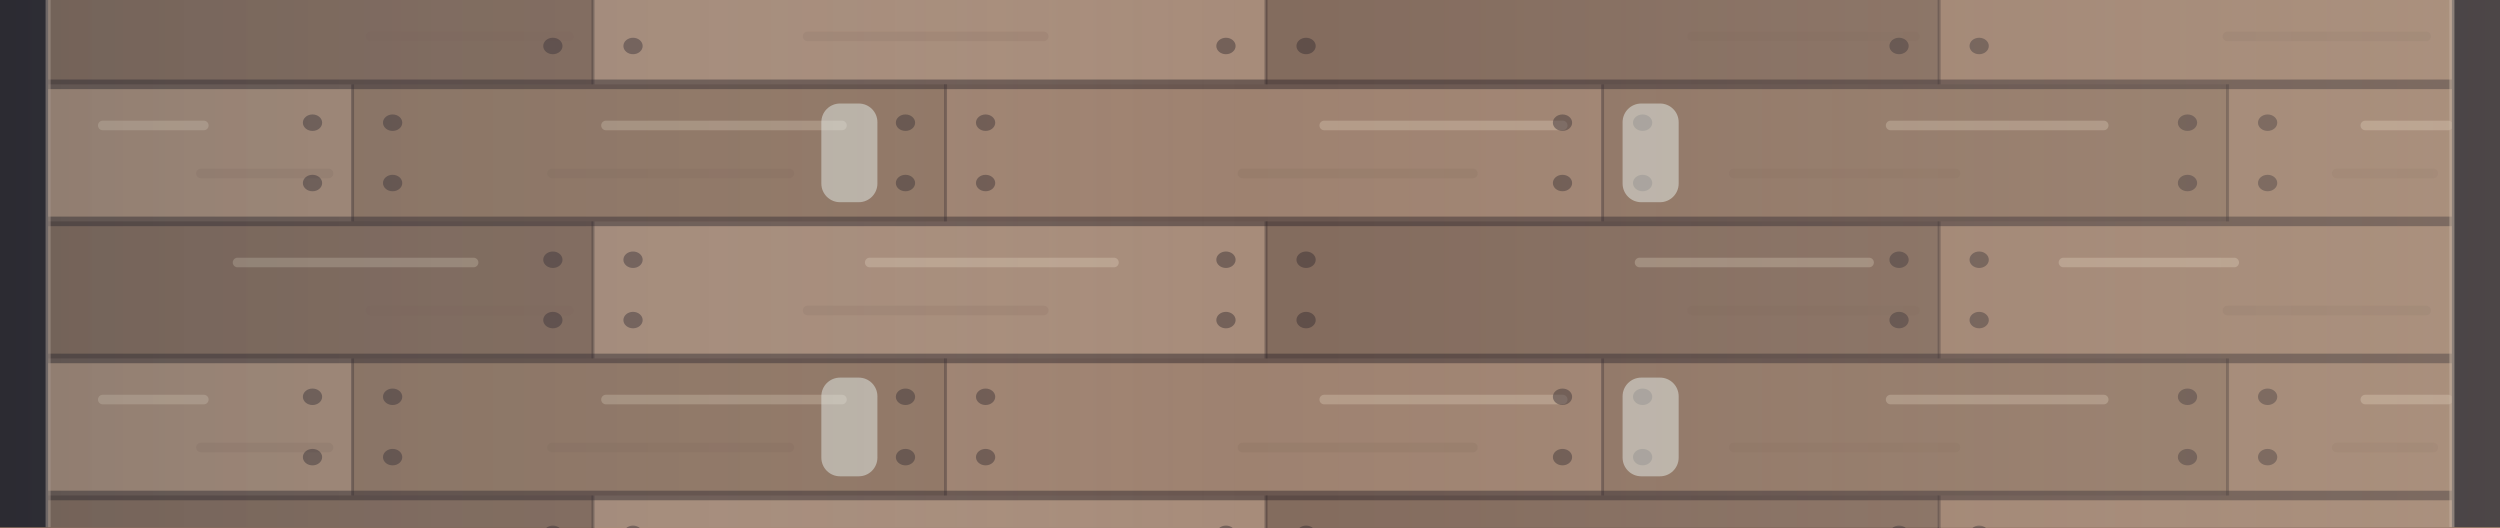
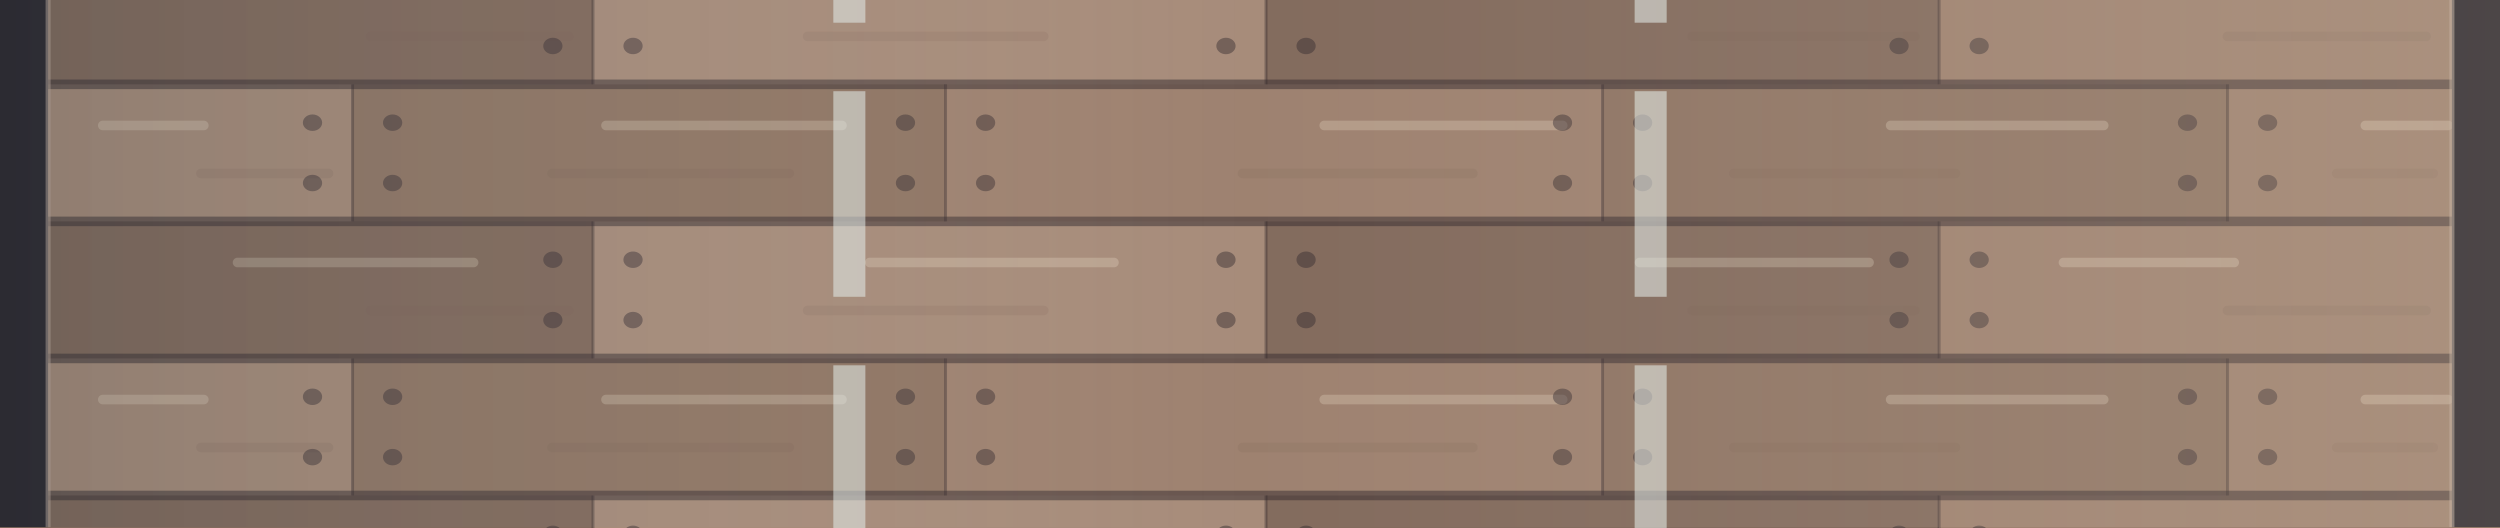
<svg xmlns="http://www.w3.org/2000/svg" width="498" height="105" viewBox="0 0 498 105">
  <rect width="498" height="105" fill="#8E7362" />
  <rect x="0" y="-37.8" width="70.23" height="27.9" fill="#a58a78" />
  <rect x="70.23" y="-37.8" width="118.12" height="27.9" fill="#907664" />
  <rect x="188.35" y="-37.8" width="130.88" height="27.9" fill="#9e8270" />
  <rect x="319.23" y="-37.8" width="124.5" height="27.9" fill="#8f7564" />
  <rect x="443.73" y="-37.8" width="54.27" height="27.9" fill="#9c806e" />
  <rect x="0" y="-10.5" width="118.12" height="27.9" fill="#826a5c" />
  <rect x="118.12" y="-10.5" width="134.07" height="27.9" fill="#a78c7a" />
  <rect x="252.19" y="-10.5" width="134.08" height="27.9" fill="#836b5d" />
  <rect x="386.27" y="-10.5" width="111.73" height="27.9" fill="#9d816f" />
  <rect x="0" y="16.8" width="70.23" height="27.9" fill="#a58a78" />
  <rect x="70.23" y="16.8" width="118.12" height="27.9" fill="#907664" />
  <rect x="188.35" y="16.8" width="130.88" height="27.9" fill="#9e8270" />
  <rect x="319.23" y="16.8" width="124.5" height="27.9" fill="#8f7564" />
  <rect x="443.73" y="16.8" width="54.27" height="27.9" fill="#9c806e" />
  <rect x="0" y="44.1" width="118.12" height="27.9" fill="#826a5c" />
  <rect x="118.12" y="44.1" width="134.07" height="27.9" fill="#a78c7a" />
  <rect x="252.19" y="44.1" width="134.08" height="27.9" fill="#836b5d" />
  <rect x="386.27" y="44.1" width="111.73" height="27.9" fill="#9d816f" />
  <rect x="0" y="71.4" width="70.23" height="27.9" fill="#a58a78" />
  <rect x="70.23" y="71.4" width="118.12" height="27.9" fill="#907664" />
  <rect x="188.35" y="71.4" width="130.88" height="27.9" fill="#9e8270" />
  <rect x="319.23" y="71.4" width="124.5" height="27.9" fill="#8f7564" />
  <rect x="443.73" y="71.4" width="54.27" height="27.9" fill="#9c806e" />
  <rect x="0" y="98.7" width="118.12" height="27.9" fill="#826a5c" />
  <rect x="118.12" y="98.7" width="134.07" height="27.9" fill="#a78c7a" />
  <rect x="252.19" y="98.7" width="134.08" height="27.9" fill="#836b5d" />
  <rect x="386.27" y="98.7" width="111.73" height="27.9" fill="#9d816f" />
  <rect x="0" y="126" width="70.23" height="27.9" fill="#a58a78" />
  <rect x="70.23" y="126" width="118.12" height="27.9" fill="#907664" />
  <rect x="188.35" y="126" width="130.88" height="27.9" fill="#9e8270" />
  <rect x="319.23" y="126" width="124.5" height="27.9" fill="#8f7564" />
  <rect x="443.73" y="126" width="54.27" height="27.9" fill="#9c806e" />
  <rect x="0" y="153.3" width="118.12" height="27.9" fill="#826a5c" />
  <rect x="118.12" y="153.3" width="134.07" height="27.9" fill="#a78c7a" />
  <rect x="252.19" y="153.3" width="134.08" height="27.9" fill="#836b5d" />
  <rect x="386.27" y="153.3" width="111.73" height="27.9" fill="#9d816f" />
  <path d="M20.47 -29.61H40.6" stroke="#FFF6DE" stroke-opacity="0.22" stroke-width="1.91" stroke-linecap="round" />
  <path d="M40.03 -20.05H65.44" stroke="#786255" stroke-opacity="0.16" stroke-width="1.91" stroke-linecap="round" />
  <path d="M120.71 -29.61H167.72" stroke="#FFF6DE" stroke-opacity="0.22" stroke-width="1.91" stroke-linecap="round" />
  <path d="M109.94 -20.05H157.25" stroke="#786255" stroke-opacity="0.16" stroke-width="1.91" stroke-linecap="round" />
  <path d="M263.79 -29.61H311.29" stroke="#FFF6DE" stroke-opacity="0.22" stroke-width="1.91" stroke-linecap="round" />
  <path d="M247.49 -20.05H293.4" stroke="#786255" stroke-opacity="0.16" stroke-width="1.91" stroke-linecap="round" />
  <path d="M376.61 -29.61H419.06" stroke="#FFF6DE" stroke-opacity="0.22" stroke-width="1.91" stroke-linecap="round" />
  <path d="M345.37 -20.05H389.53" stroke="#786255" stroke-opacity="0.16" stroke-width="1.91" stroke-linecap="round" />
  <path d="M471.17 -29.61H487.69" stroke="#FFF6DE" stroke-opacity="0.22" stroke-width="1.91" stroke-linecap="round" />
  <path d="M465.47 -20.05H484.7" stroke="#786255" stroke-opacity="0.16" stroke-width="1.91" stroke-linecap="round" />
  <path d="M47.32 -2.31H94.34" stroke="#FFF6DE" stroke-opacity="0.22" stroke-width="1.91" stroke-linecap="round" />
  <path d="M73.77 7.25H113.33" stroke="#786255" stroke-opacity="0.16" stroke-width="1.91" stroke-linecap="round" />
  <path d="M173.25 -2.31H221.9" stroke="#FFF6DE" stroke-opacity="0.22" stroke-width="1.91" stroke-linecap="round" />
  <path d="M160.87 7.25H207.9" stroke="#786255" stroke-opacity="0.16" stroke-width="1.91" stroke-linecap="round" />
  <path d="M326.6 -2.31H372.32" stroke="#FFF6DE" stroke-opacity="0.22" stroke-width="1.91" stroke-linecap="round" />
  <path d="M337.03 7.25H381.48" stroke="#786255" stroke-opacity="0.16" stroke-width="1.91" stroke-linecap="round" />
  <path d="M411.04 -2.31H445.06" stroke="#FFF6DE" stroke-opacity="0.22" stroke-width="1.91" stroke-linecap="round" />
  <path d="M443.7 7.25H483.29" stroke="#786255" stroke-opacity="0.16" stroke-width="1.91" stroke-linecap="round" />
  <path d="M20.47 24.99H40.6" stroke="#FFF6DE" stroke-opacity="0.22" stroke-width="1.91" stroke-linecap="round" />
  <path d="M40.03 34.55H65.44" stroke="#786255" stroke-opacity="0.16" stroke-width="1.91" stroke-linecap="round" />
  <path d="M120.71 24.99H167.72" stroke="#FFF6DE" stroke-opacity="0.22" stroke-width="1.91" stroke-linecap="round" />
  <path d="M109.94 34.55H157.25" stroke="#786255" stroke-opacity="0.16" stroke-width="1.91" stroke-linecap="round" />
  <path d="M263.79 24.99H311.29" stroke="#FFF6DE" stroke-opacity="0.22" stroke-width="1.91" stroke-linecap="round" />
  <path d="M247.49 34.55H293.4" stroke="#786255" stroke-opacity="0.16" stroke-width="1.91" stroke-linecap="round" />
  <path d="M376.61 24.99H419.06" stroke="#FFF6DE" stroke-opacity="0.22" stroke-width="1.91" stroke-linecap="round" />
  <path d="M345.37 34.55H389.53" stroke="#786255" stroke-opacity="0.16" stroke-width="1.91" stroke-linecap="round" />
  <path d="M471.17 24.99H487.69" stroke="#FFF6DE" stroke-opacity="0.22" stroke-width="1.91" stroke-linecap="round" />
  <path d="M465.47 34.55H484.7" stroke="#786255" stroke-opacity="0.16" stroke-width="1.91" stroke-linecap="round" />
  <path d="M47.32 52.29H94.34" stroke="#FFF6DE" stroke-opacity="0.22" stroke-width="1.91" stroke-linecap="round" />
  <path d="M73.77 61.85H113.33" stroke="#786255" stroke-opacity="0.16" stroke-width="1.91" stroke-linecap="round" />
  <path d="M173.25 52.29H221.9" stroke="#FFF6DE" stroke-opacity="0.22" stroke-width="1.91" stroke-linecap="round" />
  <path d="M160.87 61.85H207.9" stroke="#786255" stroke-opacity="0.16" stroke-width="1.91" stroke-linecap="round" />
  <path d="M326.6 52.29H372.32" stroke="#FFF6DE" stroke-opacity="0.22" stroke-width="1.91" stroke-linecap="round" />
  <path d="M337.03 61.85H381.48" stroke="#786255" stroke-opacity="0.16" stroke-width="1.91" stroke-linecap="round" />
  <path d="M411.04 52.29H445.06" stroke="#FFF6DE" stroke-opacity="0.22" stroke-width="1.91" stroke-linecap="round" />
  <path d="M443.7 61.85H483.29" stroke="#786255" stroke-opacity="0.16" stroke-width="1.91" stroke-linecap="round" />
  <path d="M20.47 79.59H40.6" stroke="#FFF6DE" stroke-opacity="0.22" stroke-width="1.91" stroke-linecap="round" />
  <path d="M40.03 89.14H65.44" stroke="#786255" stroke-opacity="0.16" stroke-width="1.91" stroke-linecap="round" />
  <path d="M120.71 79.59H167.72" stroke="#FFF6DE" stroke-opacity="0.22" stroke-width="1.91" stroke-linecap="round" />
  <path d="M109.94 89.14H157.25" stroke="#786255" stroke-opacity="0.16" stroke-width="1.91" stroke-linecap="round" />
  <path d="M263.79 79.59H311.29" stroke="#FFF6DE" stroke-opacity="0.22" stroke-width="1.91" stroke-linecap="round" />
  <path d="M247.49 89.14H293.4" stroke="#786255" stroke-opacity="0.16" stroke-width="1.91" stroke-linecap="round" />
  <path d="M376.61 79.59H419.06" stroke="#FFF6DE" stroke-opacity="0.22" stroke-width="1.91" stroke-linecap="round" />
  <path d="M345.37 89.14H389.53" stroke="#786255" stroke-opacity="0.16" stroke-width="1.91" stroke-linecap="round" />
  <path d="M471.17 79.59H487.69" stroke="#FFF6DE" stroke-opacity="0.22" stroke-width="1.91" stroke-linecap="round" />
  <path d="M465.47 89.14H484.7" stroke="#786255" stroke-opacity="0.16" stroke-width="1.91" stroke-linecap="round" />
  <path d="M47.32 106.89H94.34" stroke="#FFF6DE" stroke-opacity="0.22" stroke-width="1.91" stroke-linecap="round" />
  <path d="M73.77 116.44H113.33" stroke="#786255" stroke-opacity="0.16" stroke-width="1.91" stroke-linecap="round" />
  <path d="M173.25 106.89H221.9" stroke="#FFF6DE" stroke-opacity="0.22" stroke-width="1.91" stroke-linecap="round" />
  <path d="M160.87 116.44H207.9" stroke="#786255" stroke-opacity="0.16" stroke-width="1.91" stroke-linecap="round" />
  <path d="M326.6 106.89H372.32" stroke="#FFF6DE" stroke-opacity="0.22" stroke-width="1.91" stroke-linecap="round" />
  <path d="M337.03 116.44H381.48" stroke="#786255" stroke-opacity="0.16" stroke-width="1.91" stroke-linecap="round" />
  <path d="M411.04 106.89H445.06" stroke="#FFF6DE" stroke-opacity="0.22" stroke-width="1.91" stroke-linecap="round" />
  <path d="M443.7 116.44H483.29" stroke="#786255" stroke-opacity="0.16" stroke-width="1.91" stroke-linecap="round" />
  <path d="M20.47 134.19H40.6" stroke="#FFF6DE" stroke-opacity="0.22" stroke-width="1.91" stroke-linecap="round" />
  <path d="M40.03 143.75H65.44" stroke="#786255" stroke-opacity="0.16" stroke-width="1.91" stroke-linecap="round" />
  <path d="M120.71 134.19H167.72" stroke="#FFF6DE" stroke-opacity="0.22" stroke-width="1.91" stroke-linecap="round" />
  <path d="M109.94 143.75H157.25" stroke="#786255" stroke-opacity="0.16" stroke-width="1.91" stroke-linecap="round" />
  <path d="M263.79 134.19H311.29" stroke="#FFF6DE" stroke-opacity="0.22" stroke-width="1.91" stroke-linecap="round" />
  <path d="M247.49 143.75H293.4" stroke="#786255" stroke-opacity="0.16" stroke-width="1.91" stroke-linecap="round" />
  <path d="M376.61 134.19H419.06" stroke="#FFF6DE" stroke-opacity="0.22" stroke-width="1.91" stroke-linecap="round" />
  <path d="M345.37 143.75H389.53" stroke="#786255" stroke-opacity="0.16" stroke-width="1.91" stroke-linecap="round" />
  <path d="M471.17 134.19H487.69" stroke="#FFF6DE" stroke-opacity="0.22" stroke-width="1.91" stroke-linecap="round" />
  <path d="M465.47 143.75H484.7" stroke="#786255" stroke-opacity="0.16" stroke-width="1.91" stroke-linecap="round" />
  <path d="M47.32 161.49H94.34" stroke="#FFF6DE" stroke-opacity="0.22" stroke-width="1.91" stroke-linecap="round" />
  <path d="M73.77 171.04H113.33" stroke="#786255" stroke-opacity="0.16" stroke-width="1.91" stroke-linecap="round" />
  <path d="M173.25 161.49H221.9" stroke="#FFF6DE" stroke-opacity="0.22" stroke-width="1.91" stroke-linecap="round" />
  <path d="M160.87 171.04H207.9" stroke="#786255" stroke-opacity="0.16" stroke-width="1.91" stroke-linecap="round" />
  <path d="M326.6 161.49H372.32" stroke="#FFF6DE" stroke-opacity="0.22" stroke-width="1.91" stroke-linecap="round" />
  <path d="M337.03 171.04H381.48" stroke="#786255" stroke-opacity="0.16" stroke-width="1.91" stroke-linecap="round" />
  <path d="M411.04 161.49H445.06" stroke="#FFF6DE" stroke-opacity="0.22" stroke-width="1.91" stroke-linecap="round" />
  <path d="M443.7 171.04H483.29" stroke="#786255" stroke-opacity="0.16" stroke-width="1.91" stroke-linecap="round" />
  <path d="M70.23 -37.8V-10.5" stroke="#352B2F" stroke-opacity=".38" stroke-width="0.6" />
  <path d="M188.35 -37.8V-10.5" stroke="#352B2F" stroke-opacity=".38" stroke-width="0.6" />
  <path d="M319.23 -37.8V-10.5" stroke="#352B2F" stroke-opacity=".38" stroke-width="0.6" />
  <path d="M443.73 -37.8V-10.5" stroke="#352B2F" stroke-opacity=".38" stroke-width="0.6" />
  <path d="M0 -37.8H498" stroke="#352B2F" stroke-opacity=".5" stroke-width="1.91" />
  <path d="M118.12 -10.5V16.8" stroke="#352B2F" stroke-opacity=".38" stroke-width="0.6" />
  <path d="M252.19 -10.5V16.8" stroke="#352B2F" stroke-opacity=".38" stroke-width="0.6" />
  <path d="M386.27 -10.5V16.8" stroke="#352B2F" stroke-opacity=".38" stroke-width="0.6" />
  <path d="M0 -10.5H498" stroke="#352B2F" stroke-opacity=".5" stroke-width="1.91" />
  <path d="M70.23 16.8V44.1" stroke="#352B2F" stroke-opacity=".38" stroke-width="0.6" />
  <path d="M188.35 16.8V44.1" stroke="#352B2F" stroke-opacity=".38" stroke-width="0.6" />
  <path d="M319.23 16.8V44.1" stroke="#352B2F" stroke-opacity=".38" stroke-width="0.6" />
  <path d="M443.73 16.8V44.1" stroke="#352B2F" stroke-opacity=".38" stroke-width="0.6" />
  <path d="M0 16.8H498" stroke="#352B2F" stroke-opacity=".5" stroke-width="1.91" />
  <path d="M118.12 44.1V71.4" stroke="#352B2F" stroke-opacity=".38" stroke-width="0.6" />
  <path d="M252.19 44.1V71.4" stroke="#352B2F" stroke-opacity=".38" stroke-width="0.6" />
  <path d="M386.27 44.1V71.4" stroke="#352B2F" stroke-opacity=".38" stroke-width="0.6" />
  <path d="M0 44.1H498" stroke="#352B2F" stroke-opacity=".5" stroke-width="1.91" />
  <path d="M70.23 71.4V98.7" stroke="#352B2F" stroke-opacity=".38" stroke-width="0.6" />
  <path d="M188.35 71.4V98.7" stroke="#352B2F" stroke-opacity=".38" stroke-width="0.6" />
  <path d="M319.23 71.4V98.7" stroke="#352B2F" stroke-opacity=".38" stroke-width="0.6" />
  <path d="M443.73 71.4V98.7" stroke="#352B2F" stroke-opacity=".38" stroke-width="0.6" />
  <path d="M0 71.4H498" stroke="#352B2F" stroke-opacity=".5" stroke-width="1.91" />
  <path d="M118.12 98.7V126" stroke="#352B2F" stroke-opacity=".38" stroke-width="0.6" />
  <path d="M252.19 98.7V126" stroke="#352B2F" stroke-opacity=".38" stroke-width="0.6" />
  <path d="M386.27 98.7V126" stroke="#352B2F" stroke-opacity=".38" stroke-width="0.6" />
  <path d="M0 98.7H498" stroke="#352B2F" stroke-opacity=".5" stroke-width="1.91" />
  <path d="M70.23 126V153.3" stroke="#352B2F" stroke-opacity=".38" stroke-width="0.6" />
  <path d="M188.35 126V153.3" stroke="#352B2F" stroke-opacity=".38" stroke-width="0.6" />
  <path d="M319.23 126V153.3" stroke="#352B2F" stroke-opacity=".38" stroke-width="0.6" />
  <path d="M443.73 126V153.3" stroke="#352B2F" stroke-opacity=".38" stroke-width="0.6" />
  <path d="M0 126H498" stroke="#352B2F" stroke-opacity=".5" stroke-width="1.91" />
  <path d="M118.12 153.3V180.6" stroke="#352B2F" stroke-opacity=".38" stroke-width="0.6" />
  <path d="M252.19 153.3V180.6" stroke="#352B2F" stroke-opacity=".38" stroke-width="0.6" />
  <path d="M386.27 153.3V180.6" stroke="#352B2F" stroke-opacity=".38" stroke-width="0.6" />
  <path d="M0 153.3H498" stroke="#352B2F" stroke-opacity=".5" stroke-width="1.91" />
  <ellipse cx="62.25" cy="-30.16" rx="1.92" ry="1.64" fill="#352B2F" fill-opacity=".45" />
  <ellipse cx="62.25" cy="-18.14" rx="1.92" ry="1.64" fill="#352B2F" fill-opacity=".45" />
  <ellipse cx="78.21" cy="-30.16" rx="1.92" ry="1.64" fill="#352B2F" fill-opacity=".45" />
  <ellipse cx="78.21" cy="-18.14" rx="1.92" ry="1.64" fill="#352B2F" fill-opacity=".45" />
  <ellipse cx="180.37" cy="-30.16" rx="1.92" ry="1.64" fill="#352B2F" fill-opacity=".45" />
  <ellipse cx="180.37" cy="-18.14" rx="1.92" ry="1.64" fill="#352B2F" fill-opacity=".45" />
  <ellipse cx="196.33" cy="-30.16" rx="1.92" ry="1.64" fill="#352B2F" fill-opacity=".45" />
  <ellipse cx="196.33" cy="-18.14" rx="1.92" ry="1.64" fill="#352B2F" fill-opacity=".45" />
  <ellipse cx="311.25" cy="-30.16" rx="1.92" ry="1.64" fill="#352B2F" fill-opacity=".45" />
  <ellipse cx="311.25" cy="-18.14" rx="1.92" ry="1.64" fill="#352B2F" fill-opacity=".45" />
  <ellipse cx="327.21" cy="-30.16" rx="1.92" ry="1.64" fill="#352B2F" fill-opacity=".45" />
  <ellipse cx="327.21" cy="-18.14" rx="1.92" ry="1.64" fill="#352B2F" fill-opacity=".45" />
  <ellipse cx="435.75" cy="-30.16" rx="1.92" ry="1.64" fill="#352B2F" fill-opacity=".45" />
  <ellipse cx="435.75" cy="-18.14" rx="1.92" ry="1.64" fill="#352B2F" fill-opacity=".45" />
  <ellipse cx="451.71" cy="-30.16" rx="1.92" ry="1.64" fill="#352B2F" fill-opacity=".45" />
  <ellipse cx="451.71" cy="-18.14" rx="1.92" ry="1.64" fill="#352B2F" fill-opacity=".45" />
  <ellipse cx="110.13" cy="-2.86" rx="1.92" ry="1.64" fill="#352B2F" fill-opacity=".45" />
  <ellipse cx="110.13" cy="9.16" rx="1.92" ry="1.64" fill="#352B2F" fill-opacity=".45" />
  <ellipse cx="126.1" cy="-2.86" rx="1.92" ry="1.64" fill="#352B2F" fill-opacity=".45" />
  <ellipse cx="126.1" cy="9.16" rx="1.92" ry="1.64" fill="#352B2F" fill-opacity=".45" />
  <ellipse cx="244.21" cy="-2.86" rx="1.92" ry="1.64" fill="#352B2F" fill-opacity=".45" />
  <ellipse cx="244.21" cy="9.16" rx="1.92" ry="1.64" fill="#352B2F" fill-opacity=".45" />
  <ellipse cx="260.17" cy="-2.86" rx="1.92" ry="1.64" fill="#352B2F" fill-opacity=".45" />
  <ellipse cx="260.17" cy="9.16" rx="1.92" ry="1.64" fill="#352B2F" fill-opacity=".45" />
  <ellipse cx="378.29" cy="-2.86" rx="1.92" ry="1.64" fill="#352B2F" fill-opacity=".45" />
  <ellipse cx="378.29" cy="9.16" rx="1.92" ry="1.64" fill="#352B2F" fill-opacity=".45" />
  <ellipse cx="394.25" cy="-2.86" rx="1.92" ry="1.64" fill="#352B2F" fill-opacity=".45" />
  <ellipse cx="394.25" cy="9.16" rx="1.92" ry="1.64" fill="#352B2F" fill-opacity=".45" />
  <ellipse cx="62.25" cy="24.44" rx="1.92" ry="1.64" fill="#352B2F" fill-opacity=".45" />
  <ellipse cx="62.25" cy="36.46" rx="1.92" ry="1.64" fill="#352B2F" fill-opacity=".45" />
  <ellipse cx="78.21" cy="24.44" rx="1.92" ry="1.64" fill="#352B2F" fill-opacity=".45" />
  <ellipse cx="78.21" cy="36.46" rx="1.92" ry="1.64" fill="#352B2F" fill-opacity=".45" />
  <ellipse cx="180.37" cy="24.44" rx="1.92" ry="1.64" fill="#352B2F" fill-opacity=".45" />
  <ellipse cx="180.37" cy="36.46" rx="1.92" ry="1.64" fill="#352B2F" fill-opacity=".45" />
  <ellipse cx="196.33" cy="24.44" rx="1.92" ry="1.64" fill="#352B2F" fill-opacity=".45" />
  <ellipse cx="196.33" cy="36.46" rx="1.92" ry="1.64" fill="#352B2F" fill-opacity=".45" />
  <ellipse cx="311.25" cy="24.44" rx="1.92" ry="1.64" fill="#352B2F" fill-opacity=".45" />
  <ellipse cx="311.25" cy="36.46" rx="1.92" ry="1.64" fill="#352B2F" fill-opacity=".45" />
  <ellipse cx="327.21" cy="24.44" rx="1.92" ry="1.64" fill="#352B2F" fill-opacity=".45" />
  <ellipse cx="327.21" cy="36.46" rx="1.92" ry="1.64" fill="#352B2F" fill-opacity=".45" />
  <ellipse cx="435.75" cy="24.44" rx="1.92" ry="1.64" fill="#352B2F" fill-opacity=".45" />
  <ellipse cx="435.75" cy="36.46" rx="1.92" ry="1.64" fill="#352B2F" fill-opacity=".45" />
  <ellipse cx="451.71" cy="24.44" rx="1.92" ry="1.64" fill="#352B2F" fill-opacity=".45" />
  <ellipse cx="451.71" cy="36.46" rx="1.92" ry="1.64" fill="#352B2F" fill-opacity=".45" />
  <ellipse cx="110.13" cy="51.74" rx="1.92" ry="1.64" fill="#352B2F" fill-opacity=".45" />
  <ellipse cx="110.13" cy="63.76" rx="1.92" ry="1.64" fill="#352B2F" fill-opacity=".45" />
  <ellipse cx="126.1" cy="51.74" rx="1.92" ry="1.64" fill="#352B2F" fill-opacity=".45" />
  <ellipse cx="126.1" cy="63.76" rx="1.92" ry="1.64" fill="#352B2F" fill-opacity=".45" />
  <ellipse cx="244.21" cy="51.74" rx="1.92" ry="1.64" fill="#352B2F" fill-opacity=".45" />
  <ellipse cx="244.21" cy="63.76" rx="1.92" ry="1.64" fill="#352B2F" fill-opacity=".45" />
  <ellipse cx="260.17" cy="51.74" rx="1.92" ry="1.64" fill="#352B2F" fill-opacity=".45" />
  <ellipse cx="260.17" cy="63.76" rx="1.92" ry="1.64" fill="#352B2F" fill-opacity=".45" />
  <ellipse cx="378.29" cy="51.74" rx="1.92" ry="1.64" fill="#352B2F" fill-opacity=".45" />
  <ellipse cx="378.29" cy="63.76" rx="1.92" ry="1.64" fill="#352B2F" fill-opacity=".45" />
  <ellipse cx="394.25" cy="51.74" rx="1.92" ry="1.64" fill="#352B2F" fill-opacity=".45" />
  <ellipse cx="394.25" cy="63.76" rx="1.92" ry="1.64" fill="#352B2F" fill-opacity=".45" />
  <ellipse cx="62.25" cy="79.04" rx="1.92" ry="1.64" fill="#352B2F" fill-opacity=".45" />
  <ellipse cx="62.25" cy="91.06" rx="1.92" ry="1.64" fill="#352B2F" fill-opacity=".45" />
  <ellipse cx="78.21" cy="79.04" rx="1.92" ry="1.64" fill="#352B2F" fill-opacity=".45" />
  <ellipse cx="78.21" cy="91.06" rx="1.92" ry="1.64" fill="#352B2F" fill-opacity=".45" />
  <ellipse cx="180.37" cy="79.04" rx="1.92" ry="1.64" fill="#352B2F" fill-opacity=".45" />
  <ellipse cx="180.37" cy="91.06" rx="1.92" ry="1.64" fill="#352B2F" fill-opacity=".45" />
  <ellipse cx="196.33" cy="79.04" rx="1.92" ry="1.64" fill="#352B2F" fill-opacity=".45" />
  <ellipse cx="196.33" cy="91.06" rx="1.92" ry="1.64" fill="#352B2F" fill-opacity=".45" />
  <ellipse cx="311.25" cy="79.04" rx="1.92" ry="1.64" fill="#352B2F" fill-opacity=".45" />
  <ellipse cx="311.25" cy="91.06" rx="1.92" ry="1.64" fill="#352B2F" fill-opacity=".45" />
  <ellipse cx="327.21" cy="79.04" rx="1.92" ry="1.64" fill="#352B2F" fill-opacity=".45" />
  <ellipse cx="327.21" cy="91.06" rx="1.92" ry="1.64" fill="#352B2F" fill-opacity=".45" />
  <ellipse cx="435.75" cy="79.04" rx="1.92" ry="1.64" fill="#352B2F" fill-opacity=".45" />
  <ellipse cx="435.75" cy="91.06" rx="1.92" ry="1.64" fill="#352B2F" fill-opacity=".45" />
  <ellipse cx="451.71" cy="79.04" rx="1.92" ry="1.64" fill="#352B2F" fill-opacity=".45" />
  <ellipse cx="451.71" cy="91.06" rx="1.92" ry="1.64" fill="#352B2F" fill-opacity=".45" />
  <ellipse cx="110.13" cy="106.34" rx="1.92" ry="1.64" fill="#352B2F" fill-opacity=".45" />
  <ellipse cx="110.13" cy="118.36" rx="1.92" ry="1.64" fill="#352B2F" fill-opacity=".45" />
  <ellipse cx="126.1" cy="106.34" rx="1.92" ry="1.64" fill="#352B2F" fill-opacity=".45" />
  <ellipse cx="126.1" cy="118.36" rx="1.92" ry="1.64" fill="#352B2F" fill-opacity=".45" />
  <ellipse cx="244.21" cy="106.34" rx="1.92" ry="1.64" fill="#352B2F" fill-opacity=".45" />
  <ellipse cx="244.21" cy="118.36" rx="1.92" ry="1.64" fill="#352B2F" fill-opacity=".45" />
  <ellipse cx="260.17" cy="106.34" rx="1.92" ry="1.64" fill="#352B2F" fill-opacity=".45" />
  <ellipse cx="260.17" cy="118.36" rx="1.92" ry="1.64" fill="#352B2F" fill-opacity=".45" />
  <ellipse cx="378.29" cy="106.34" rx="1.92" ry="1.64" fill="#352B2F" fill-opacity=".45" />
  <ellipse cx="378.29" cy="118.36" rx="1.92" ry="1.64" fill="#352B2F" fill-opacity=".45" />
  <ellipse cx="394.25" cy="106.34" rx="1.92" ry="1.64" fill="#352B2F" fill-opacity=".45" />
  <ellipse cx="394.25" cy="118.36" rx="1.92" ry="1.64" fill="#352B2F" fill-opacity=".45" />
  <ellipse cx="62.25" cy="133.64" rx="1.92" ry="1.64" fill="#352B2F" fill-opacity=".45" />
  <ellipse cx="62.25" cy="145.66" rx="1.92" ry="1.64" fill="#352B2F" fill-opacity=".45" />
  <ellipse cx="78.21" cy="133.64" rx="1.92" ry="1.64" fill="#352B2F" fill-opacity=".45" />
  <ellipse cx="78.21" cy="145.66" rx="1.92" ry="1.64" fill="#352B2F" fill-opacity=".45" />
  <ellipse cx="180.37" cy="133.64" rx="1.92" ry="1.64" fill="#352B2F" fill-opacity=".45" />
  <ellipse cx="180.37" cy="145.66" rx="1.92" ry="1.64" fill="#352B2F" fill-opacity=".45" />
  <ellipse cx="196.33" cy="133.64" rx="1.92" ry="1.64" fill="#352B2F" fill-opacity=".45" />
  <ellipse cx="196.33" cy="145.66" rx="1.92" ry="1.64" fill="#352B2F" fill-opacity=".45" />
  <ellipse cx="311.25" cy="133.64" rx="1.92" ry="1.64" fill="#352B2F" fill-opacity=".45" />
  <ellipse cx="311.25" cy="145.66" rx="1.92" ry="1.64" fill="#352B2F" fill-opacity=".45" />
  <ellipse cx="327.21" cy="133.64" rx="1.92" ry="1.64" fill="#352B2F" fill-opacity=".45" />
  <ellipse cx="327.21" cy="145.66" rx="1.92" ry="1.64" fill="#352B2F" fill-opacity=".45" />
  <ellipse cx="435.75" cy="133.64" rx="1.92" ry="1.64" fill="#352B2F" fill-opacity=".45" />
  <ellipse cx="435.75" cy="145.66" rx="1.92" ry="1.64" fill="#352B2F" fill-opacity=".45" />
  <ellipse cx="451.71" cy="133.64" rx="1.92" ry="1.64" fill="#352B2F" fill-opacity=".45" />
  <ellipse cx="451.71" cy="145.66" rx="1.92" ry="1.64" fill="#352B2F" fill-opacity=".45" />
  <ellipse cx="110.13" cy="160.94" rx="1.92" ry="1.64" fill="#352B2F" fill-opacity=".45" />
  <ellipse cx="110.13" cy="172.96" rx="1.92" ry="1.64" fill="#352B2F" fill-opacity=".45" />
  <ellipse cx="126.1" cy="160.94" rx="1.92" ry="1.64" fill="#352B2F" fill-opacity=".45" />
  <ellipse cx="126.1" cy="172.96" rx="1.92" ry="1.64" fill="#352B2F" fill-opacity=".45" />
  <ellipse cx="244.21" cy="160.94" rx="1.92" ry="1.64" fill="#352B2F" fill-opacity=".45" />
  <ellipse cx="244.21" cy="172.96" rx="1.92" ry="1.64" fill="#352B2F" fill-opacity=".45" />
  <ellipse cx="260.17" cy="160.94" rx="1.92" ry="1.64" fill="#352B2F" fill-opacity=".45" />
  <ellipse cx="260.17" cy="172.96" rx="1.92" ry="1.64" fill="#352B2F" fill-opacity=".45" />
  <ellipse cx="378.29" cy="160.94" rx="1.92" ry="1.64" fill="#352B2F" fill-opacity=".45" />
  <ellipse cx="378.29" cy="172.96" rx="1.92" ry="1.64" fill="#352B2F" fill-opacity=".45" />
  <ellipse cx="394.25" cy="160.94" rx="1.92" ry="1.64" fill="#352B2F" fill-opacity=".45" />
  <ellipse cx="394.25" cy="172.96" rx="1.92" ry="1.64" fill="#352B2F" fill-opacity=".45" />
-   <rect x="163.61" y="-33.98" width="11.17" height="19.66" rx="3.72" fill="#E6EFEA" fill-opacity=".5" />
-   <rect x="323.22" y="-33.98" width="11.17" height="19.66" rx="3.72" fill="#E6EFEA" fill-opacity=".5" />
-   <rect x="163.61" y="20.62" width="11.17" height="19.66" rx="3.72" fill="#E6EFEA" fill-opacity=".5" />
-   <rect x="323.22" y="20.62" width="11.17" height="19.66" rx="3.72" fill="#E6EFEA" fill-opacity=".5" />
-   <rect x="163.61" y="75.22" width="11.17" height="19.66" rx="3.72" fill="#E6EFEA" fill-opacity=".5" />
-   <rect x="323.22" y="75.22" width="11.17" height="19.66" rx="3.72" fill="#E6EFEA" fill-opacity=".5" />
-   <rect x="163.61" y="129.82" width="11.17" height="19.66" rx="3.72" fill="#E6EFEA" fill-opacity=".5" />
-   <rect x="323.22" y="129.82" width="11.17" height="19.66" rx="3.72" fill="#E6EFEA" fill-opacity=".5" />
+   <rect x="166" y="-36.43" width="6.38" height="40.95" fill="#E6EFEA" fill-opacity=".55" />
+   <rect x="325.62" y="-36.43" width="6.38" height="40.95" fill="#E6EFEA" fill-opacity=".55" />
+   <rect x="166" y="18.17" width="6.38" height="40.95" fill="#E6EFEA" fill-opacity=".55" />
+   <rect x="325.62" y="18.17" width="6.38" height="40.95" fill="#E6EFEA" fill-opacity=".55" />
+   <rect x="166" y="72.77" width="6.38" height="40.94" fill="#E6EFEA" fill-opacity=".55" />
+   <rect x="325.62" y="72.77" width="6.38" height="40.94" fill="#E6EFEA" fill-opacity=".55" />
+   <rect x="166" y="127.36" width="6.38" height="40.95" fill="#E6EFEA" fill-opacity=".55" />
+   <rect x="325.62" y="127.36" width="6.38" height="40.95" fill="#E6EFEA" fill-opacity=".55" />
  <rect x="0" y="0" width="9.58" height="105" fill="#2F2A30" />
  <rect x="488.42" y="0" width="9.58" height="105" fill="#2F2A30" />
  <path d="M9.58 0V105M488.42 0V105" stroke="#bba89b" stroke-opacity=".55" stroke-width="1" />
  <defs>
    <linearGradient id="l" x1="0" x2="1" y1="0" y2="0">
      <stop offset="0" stop-color="#16303F" stop-opacity="0.16" />
      <stop offset=".5" stop-color="#FFFFFF" stop-opacity="0" />
      <stop offset="1" stop-color="#FFF4D8" stop-opacity="0.14" />
    </linearGradient>
  </defs>
  <rect width="498" height="105" fill="url(#l)" />
</svg>
